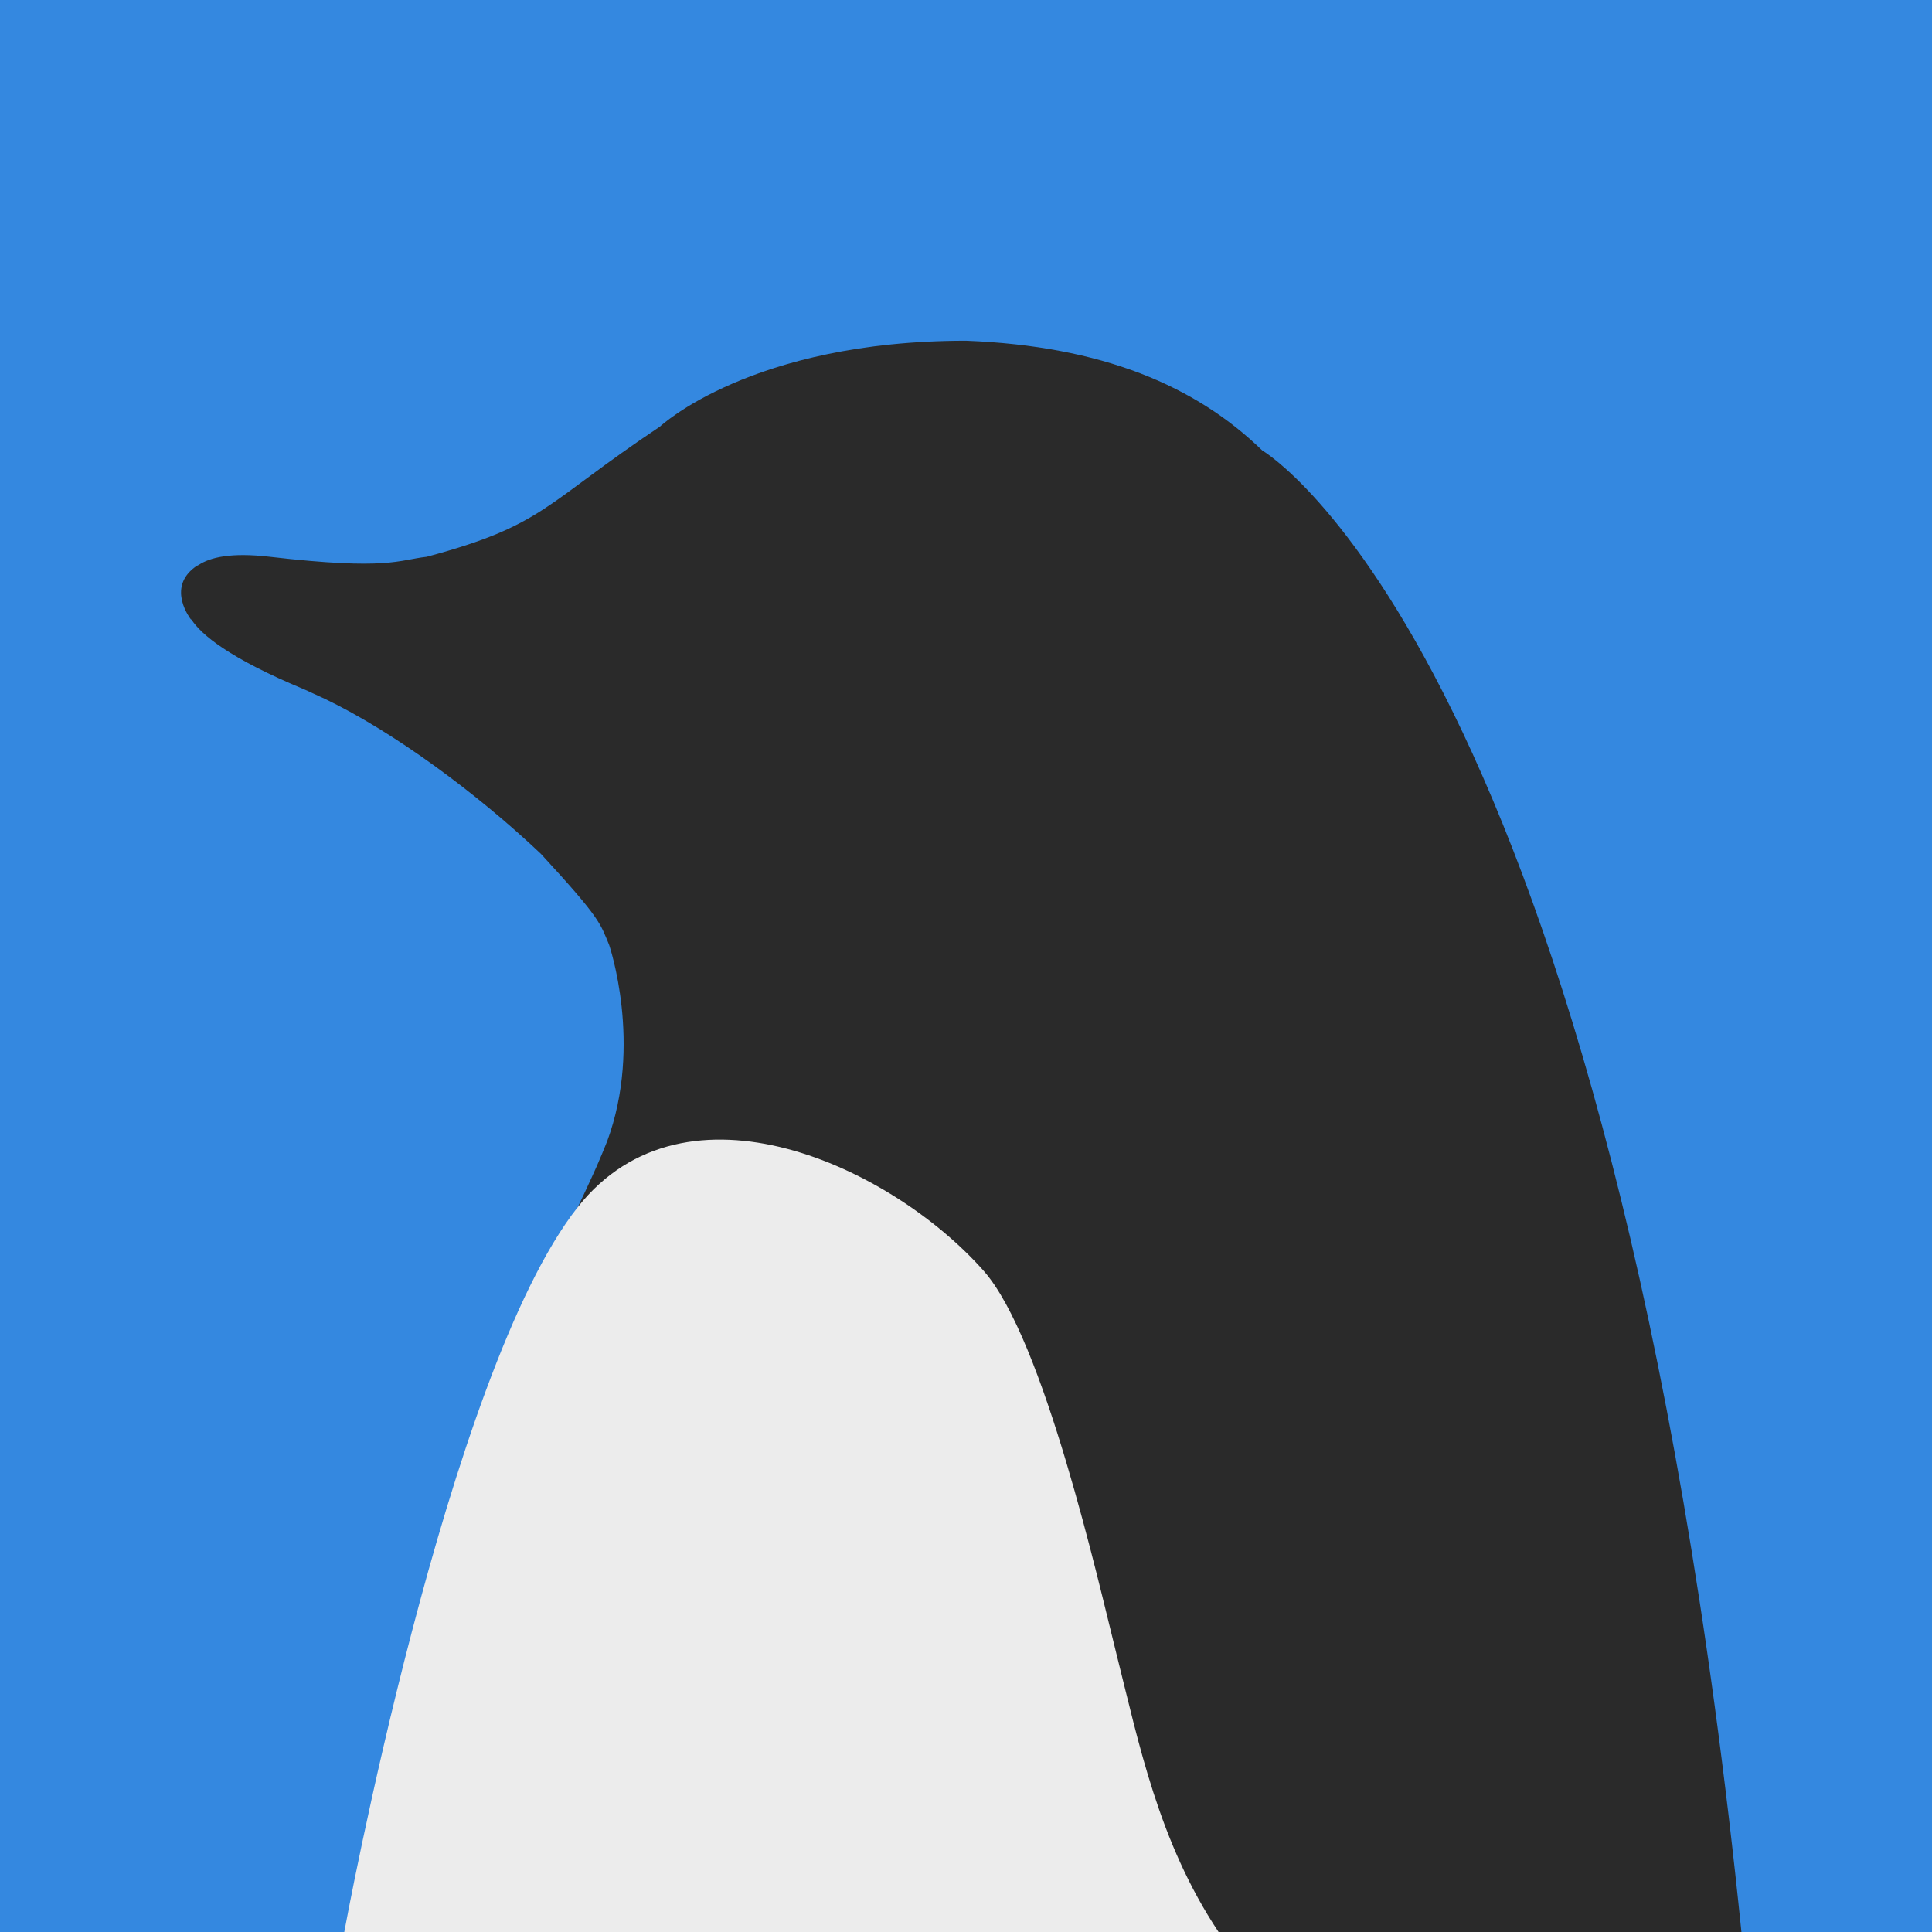
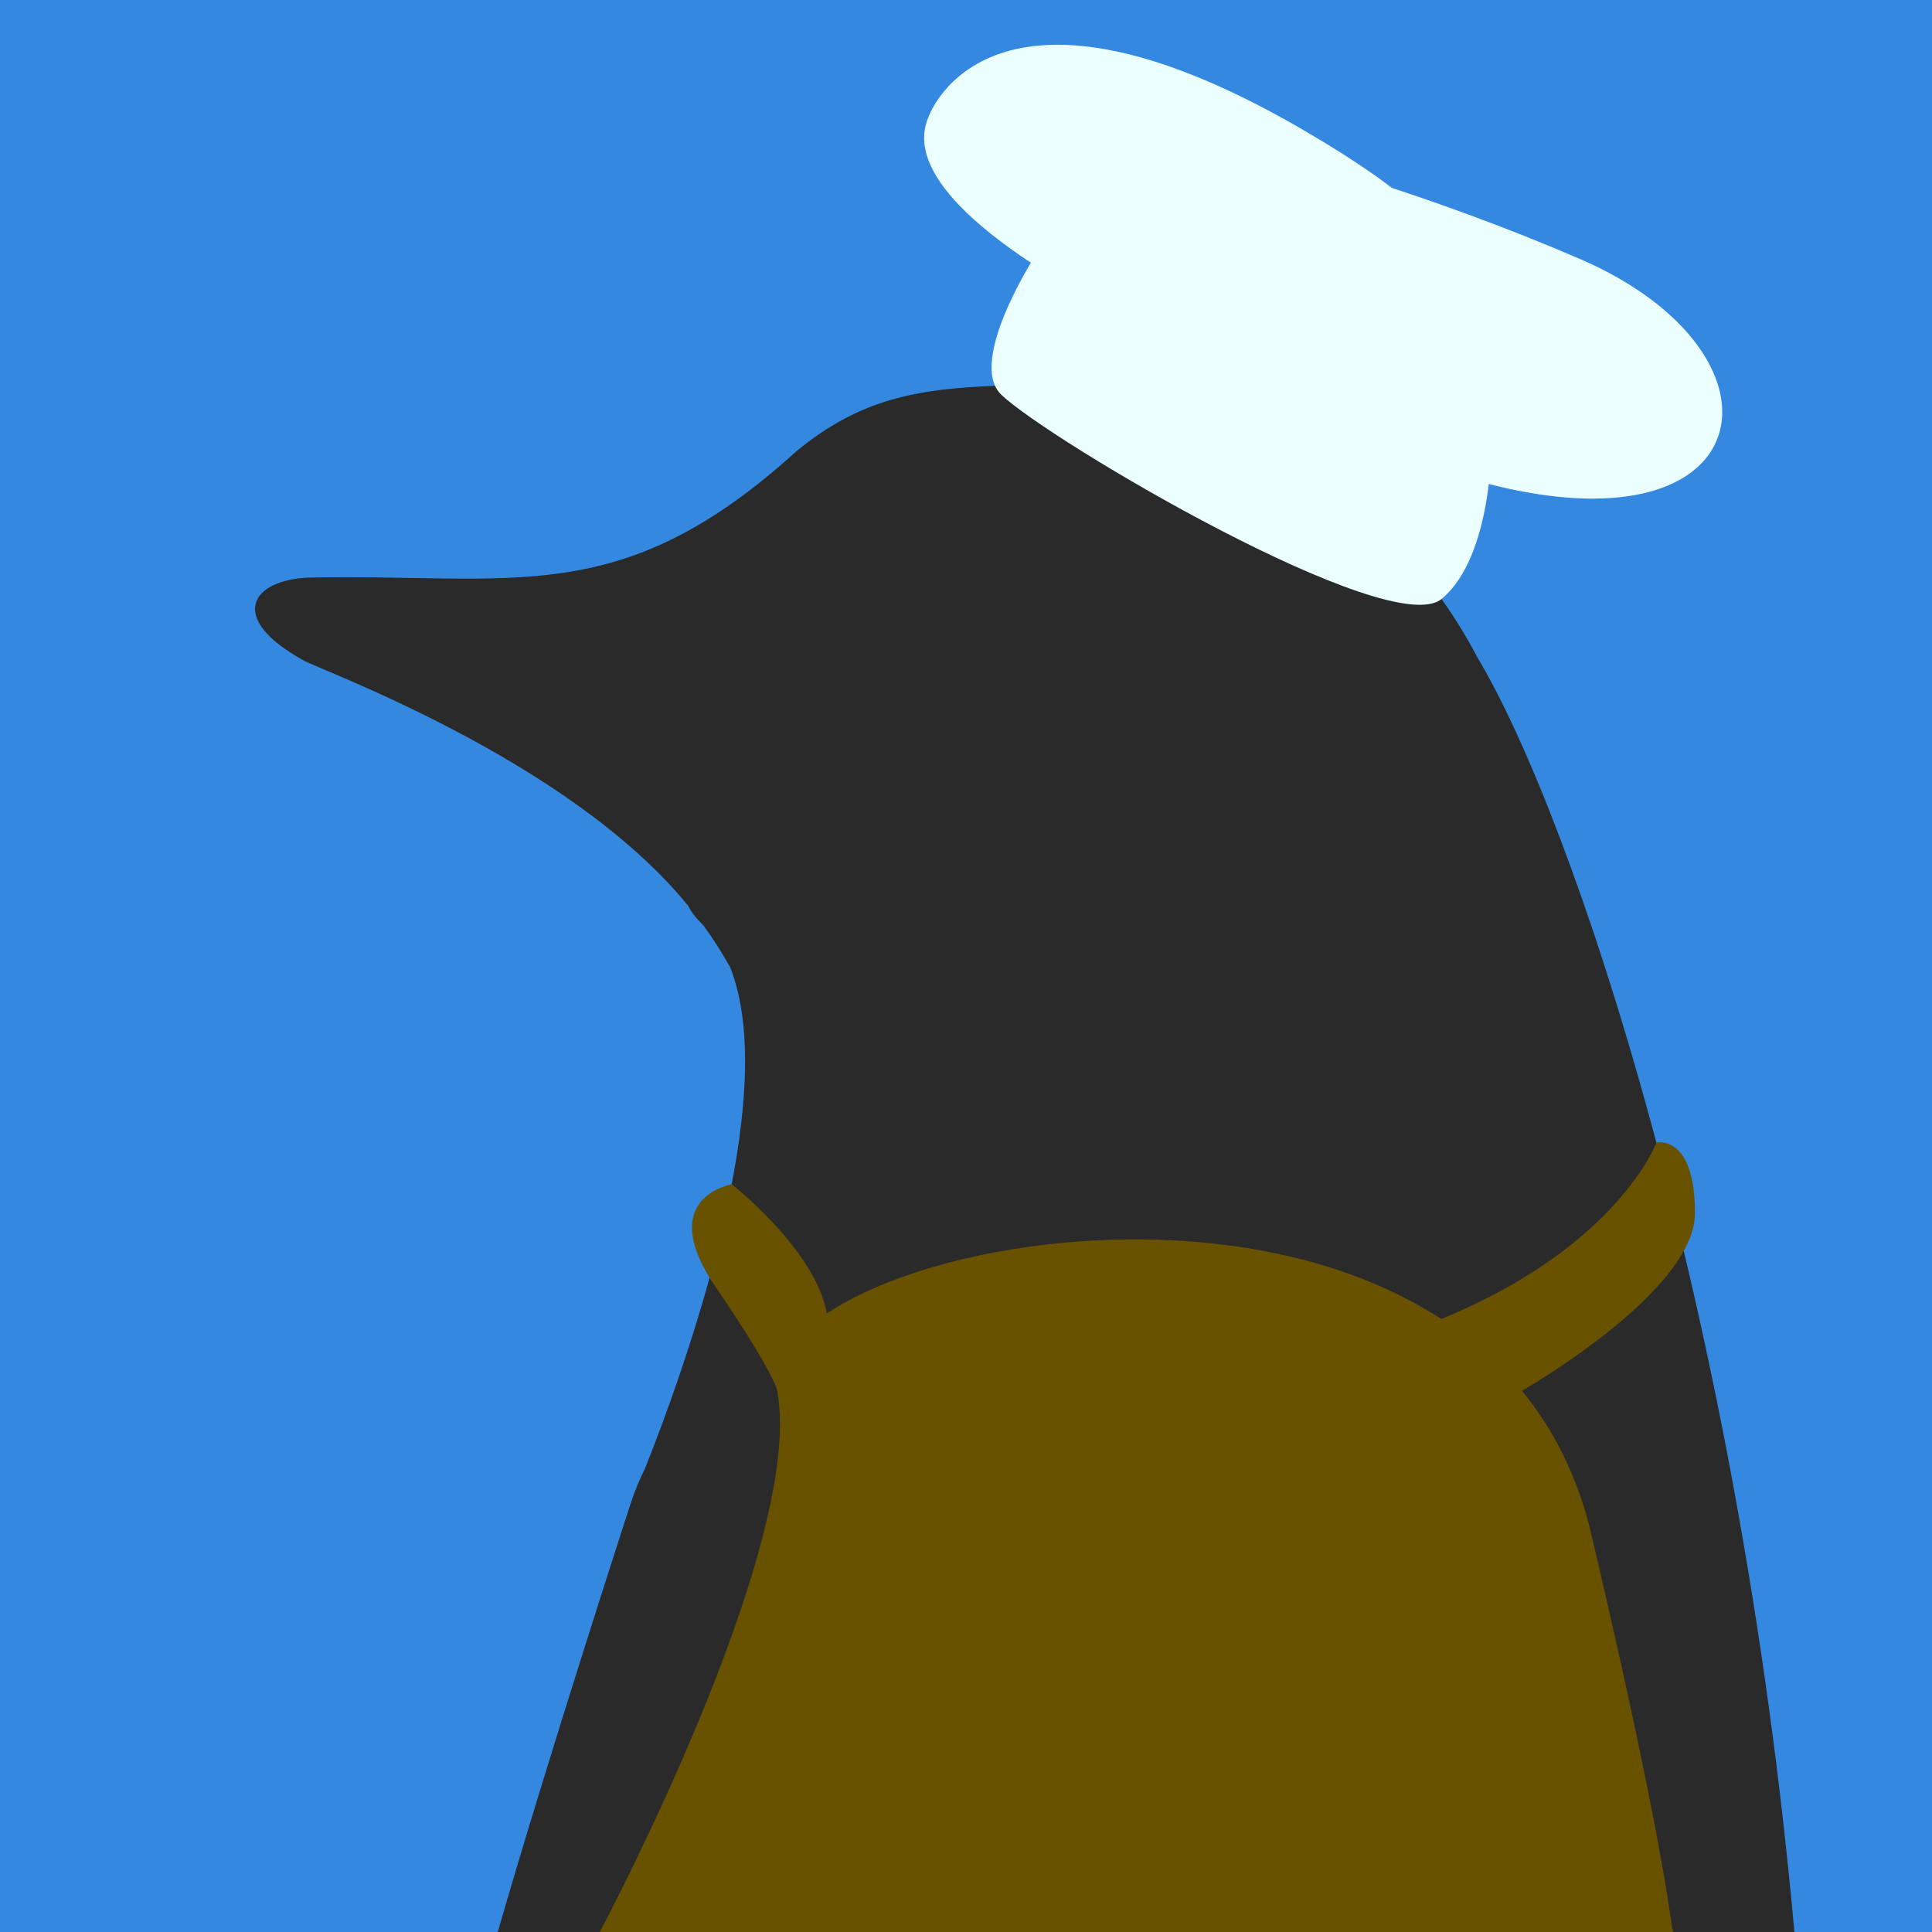
<svg xmlns="http://www.w3.org/2000/svg" width="512" height="512" viewBox="0 0 512 512" version="1.1" id="svg5">
  <defs id="defs2" />
  <g id="layer2">
    <rect style="fill:#3488e0;fill-opacity:1" id="rect4366" width="512" height="512" x="0" y="0" />
  </g>
-   <g id="layer1" style="display:none;opacity:0.189">
-     <path style="fill:#333333;fill-opacity:1;stroke-width:0.891" d="m 121.45,512.384 c 0,0 25.758,-137.081 70.991,-171.005 45.233,-33.925 -74.708,-71.35 -120.622,-77.901 -44.605,-6.364 -19.267,-20.09 23.873,-40.207 46.636,-21.748 90.466,-57.17 140.725,-83.556 50.259,-26.386 92.979,-29.527 139.469,-0.628 46.49,28.899 86.934,223.871 93.607,241.871 6.788,18.31 13.946,37.694 13.946,37.694 v 93.732 z" id="path2749" />
-     <path style="fill:#f9f9f9;fill-opacity:1;stroke-width:0.891" d="m 182.076,341.949 c 0,0 83.841,-141.672 72.948,167.111 -5.009,141.988 -143.939,3.894 -143.939,3.894 0,0 21.456,-81.827 70.991,-171.005 z" id="path2751" />
-   </g>
-   <g id="layer5">
+   <g id="layer5" transform="matrix(0.956118,0,0,1,9.523675,39)">
    <g id="layer4" style="display:inline;opacity:1">
-       <path id="path11688" style="display:inline;fill:#2a2a2a;fill-opacity:1;stroke-width:1.063" d="m 256,90.299 c -56.967,0 -81.115,22.76 -81.115,22.76 -30.769,20.551 -30.587,26.13 -61.795,34.492 -7.488,0.831 -10.188,3.648 -41.627,-0.002 -10.366,-1.204 -15.8,0.186 -18.799,2.156 -0.329,0.145 -0.669,0.343 -1.02,0.604 -7.575,5.617 -1.055,13.838 -1.055,13.838 l 0.145,0.039 c 2.603,3.97 9.865,10.197 30.113,18.6 0.568,0.236 1.185,0.557 1.764,0.811 1.119,0.535 2.363,1.088 3.557,1.637 18.042,8.68 40.007,24.786 57.182,41.053 15.967,17.322 15.673,18.382 18.082,24.133 v 0 c 0,0 8.988,26.266 -0.527,52.031 -0.887,2.156 -1.692,4.214 -2.732,6.557 -0.44,0.958 -0.896,1.985 -1.346,2.969 -1.168,2.56 -2.36,5.15 -3.701,7.908 -0.869,1.788 -1.554,3.394 -2.084,4.848 -6.718,15.087 -13.516,30.898 -18.807,45.191 -6.631,17.913 8.494,20.959 26.156,19.287 L 184.348,506.463 199.109,512 h 130.912 131.477 C 426.944,173.637 334.602,119.436 334.602,119.436 v 0.033 C 316.845,102.181 291.996,91.699 256,90.299 Z" />
+       <path id="path11688" style="display:inline;fill:#2a2a2a;fill-opacity:1;stroke-width:1.095" d="m 267.05,63.203 c -22.75,0.777 -38.604,3.465 -56.276,17.387 -48.679,42.263 -78.148,32.4 -134.716,33.468 -16.502,0.446 -23.259,10.715 -1.896,21.95 4.143,2.418 73.787,26.278 106.716,65.158 0.571,1.286 1.924,2.986 4.202,5.168 2.662,3.495 5.078,7.157 7.309,10.922 14.529,34.75 -12.78,106.953 -23.473,132.689 -1.499,2.929 -2.896,6.027 -4.092,9.533 0,0 -22.972,67.522 -36.819,113.521 H 487.395 C 472.03,309.69 426.456,178.326 399.608,135.342 372.691,86.252 321.455,64.692 276.94,63.203 c -3.339,-0.112 -6.639,-0.111 -9.889,0 z" class="UnoptimicedTransforms" />
    </g>
    <g id="layer3" style="display:inline">
-       <path style="display:inline;fill:#ececec;fill-opacity:1;stroke-width:1.258" d="m 91.238,512 c 0,0 27.135,-148.186 61.887,-192.117 28.622,-36.181 83.194,-10.682 107.564,16.911 16.013,18.131 30.509,82.914 35.173,101.475 5.938,23.627 11.156,49.828 27.07,73.732" id="path10959" />
+       <path id="path10959" style="display:inline;fill:#ececec;fill-opacity:1;stroke-width:1.273" d="m 284.733,301.99 c -0.878,0.004 -1.342,0.029 -1.342,0.029 l -0.006,0.025 c -0.892,-0.021 -1.786,-0.047 -2.672,-0.029 -14.026,0.281 -27.248,5.43 -37.327,17.867 C 219.342,349.549 199.101,425.987 188.333,473 H 428.419 C 403.969,306.661 297.896,301.932 284.733,301.99 Z" />
    </g>
  </g>
+   <g id="layer6" transform="translate(-6.255822,-5.391887)">
+     <g id="g611" transform="matrix(-0.746955,-0.05664995,0.05664995,-0.746955,582.1938,218.6751)">
+       <path style="fill:#ecffff;fill-opacity:1" d="m 250.196,110.209 c 0,0 -3.536,-40.91 13.442,-57.175 16.979,-16.265 141.97,44.997 160.744,60.256 18.773,15.259 -30.446,93.414 -36.08,84.235 -5.633,-9.179 -143.654,-3.951 -138.106,-87.316 z" id="path607" />
+       <path style="fill:#ecffff;fill-opacity:1;stroke-width:1.335" d="m 354.366,133.263 c 0,0 61.286,20.136 89.844,45.656 10.928,9.765 17.064,20.319 13.139,30.834 -6.726,18.022 -131.032,2.171 -233.18,-32.978 -102.148,-35.149 -62.335,-142.967 130.196,-43.512 z" id="path5257" />
+       <path style="fill:#ecffff;fill-opacity:1;stroke-width:1.335" d="m 457.35,209.753 c 0,0 -16.904,62.533 -136.211,3.156 -119.307,-59.377 32.143,-41.895 32.143,-41.895 z" id="path5259" />
+     </g>
+   </g>
+   <g id="layer7">
+     <path style="fill:#685200;fill-opacity:1" d="m 158.938,512 c 0,0 54.414,-101.911 47.086,-143.196 -7.329,-41.285 188.256,-78.904 215.671,37.699 C 449.11,523.105 440.368,512 445.391,512 c 5.023,0 0,0 -286.453,0 z" id="path2849" />
+     <path style="fill:#685200;fill-opacity:1" d="m 206.023,368.804 c 0,0 -0.101,-3.876 -16.431,-27.814 -16.158,-23.687 4.314,-27.14 4.314,-27.14 0,0 22.089,17.155 25.215,34.228 3.126,17.073 -13.097,20.726 -13.097,20.726 z" id="path5173" />
+     <path style="fill:#685200;fill-opacity:1" d="m 402.954,368.804 c 0,0 46.223,-26.24 46.223,-47.318 0,-21.078 -10.216,-18.686 -10.216,-18.686 0,0 -10.129,27.51 -57.002,46.756 -46.873,19.247 20.996,19.247 20.996,19.247 z" id="path5175" />
+   </g>
</svg>
